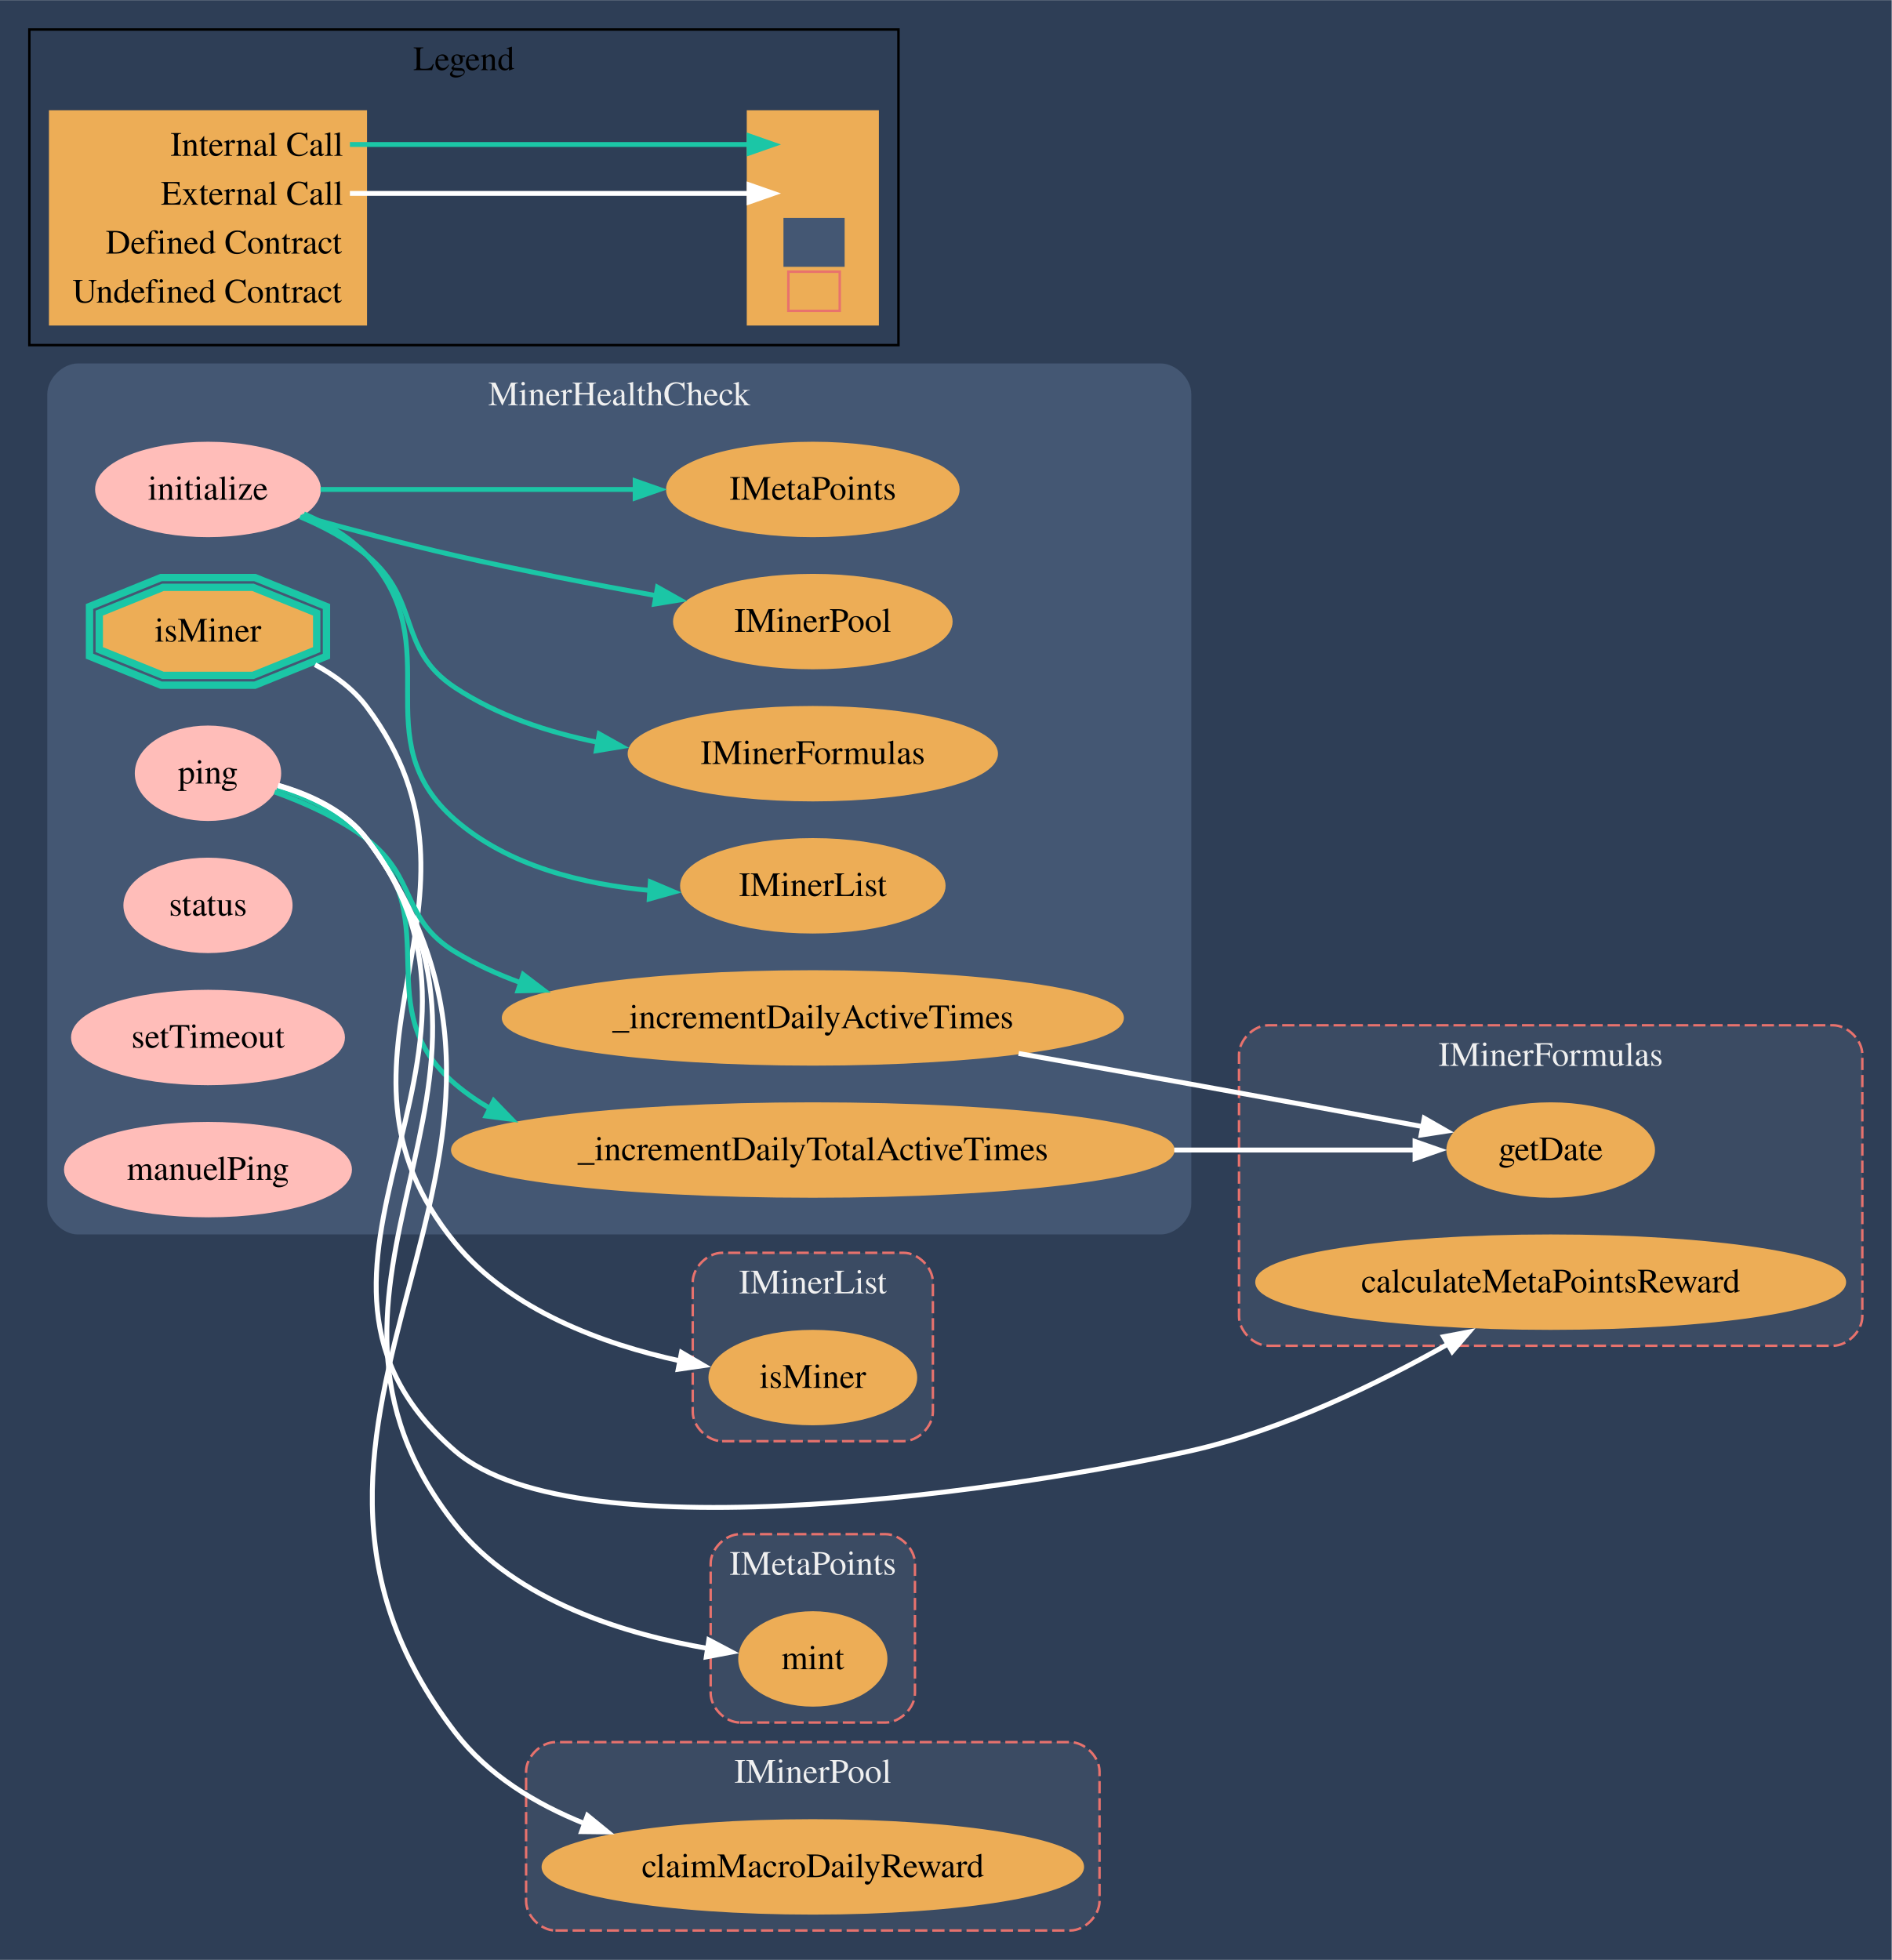
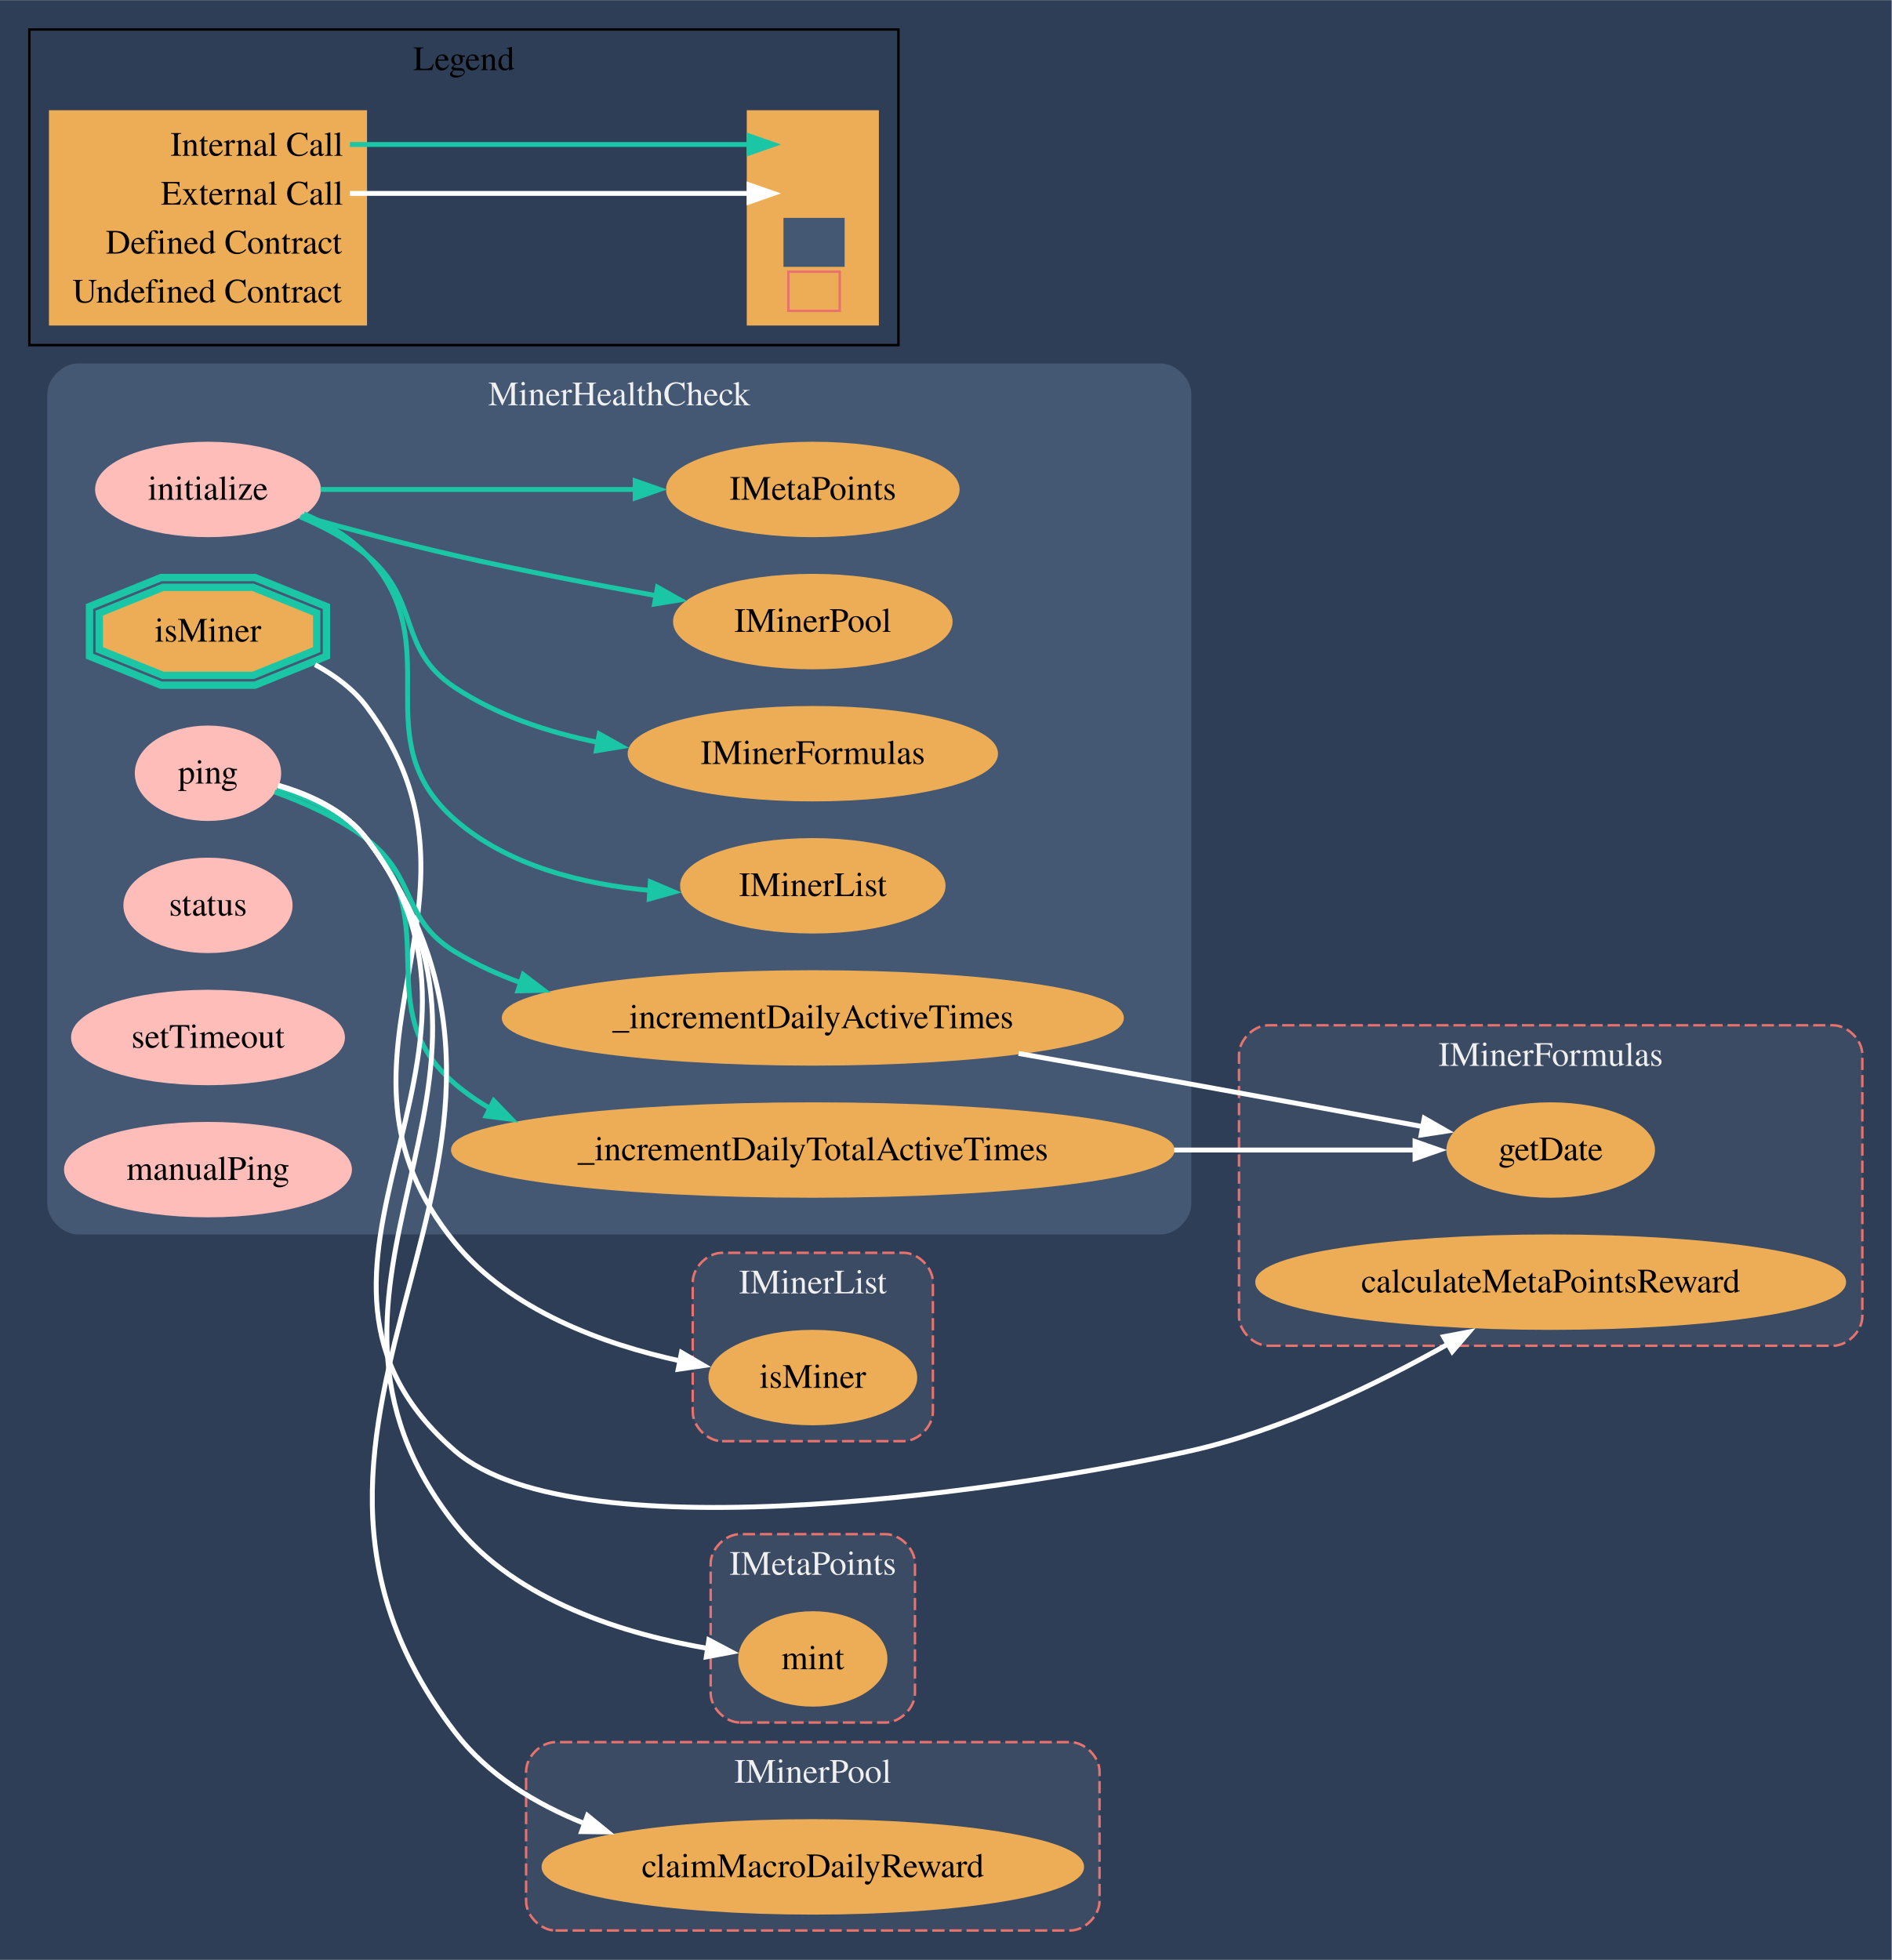
<svg xmlns="http://www.w3.org/2000/svg" width="773pt" height="801pt" viewBox="0.00 0.00 773.11 801.00">
  <g id="graph0" class="graph" transform="translate(4,797) scale(1)" data-name="G">
    <polygon fill="#2e3e56" stroke="none" points="-4,4 -4,-797 769.11,-797 769.11,4 -4,4" style="" />
    <g id="clust1" class="cluster" data-name="clusterMinerHealthCheck">
      <path fill="#445773" stroke="#445773" d="M27.83,-293C27.83,-293 470.37,-293 470.37,-293 476.37,-293 482.37,-299 482.37,-305 482.37,-305 482.37,-636 482.37,-636 482.37,-642 476.37,-648 470.37,-648 470.37,-648 27.83,-648 27.83,-648 21.83,-648 15.83,-642 15.83,-636 15.83,-636 15.83,-305 15.83,-305 15.83,-299 21.83,-293 27.83,-293" style="" />
      <text text-anchor="middle" x="249.1" y="-631.4" font-family="Times,serif" font-size="14.00" fill="#f0f0f0" style="">MinerHealthCheck</text>
    </g>
    <g id="clust2" class="cluster" data-name="clusterIMinerList">
      <path fill="#3b4b63" stroke="#e8726d" stroke-dasharray="5,2" d="M291.11,-208C291.11,-208 365.26,-208 365.26,-208 371.26,-208 377.26,-214 377.26,-220 377.26,-220 377.26,-273 377.26,-273 377.26,-279 371.26,-285 365.26,-285 365.26,-285 291.11,-285 291.11,-285 285.11,-285 279.11,-279 279.11,-273 279.11,-273 279.11,-220 279.11,-220 279.11,-214 285.11,-208 291.11,-208" style="" />
      <text text-anchor="middle" x="328.19" y="-268.4" font-family="Times,serif" font-size="14.00" fill="#f0f0f0" style="">IMinerList</text>
    </g>
    <g id="clust3" class="cluster" data-name="clusterIMinerFormulas">
      <path fill="#3b4b63" stroke="#e8726d" stroke-dasharray="5,2" d="M514.37,-247C514.37,-247 745.11,-247 745.11,-247 751.11,-247 757.11,-253 757.11,-259 757.11,-259 757.11,-366 757.11,-366 757.11,-372 751.11,-378 745.11,-378 745.11,-378 514.37,-378 514.37,-378 508.37,-378 502.37,-372 502.37,-366 502.37,-366 502.37,-259 502.37,-259 502.37,-253 508.37,-247 514.37,-247" style="" />
      <text text-anchor="middle" x="629.74" y="-361.4" font-family="Times,serif" font-size="14.00" fill="#f0f0f0" style="">IMinerFormulas</text>
    </g>
    <g id="clust4" class="cluster" data-name="clusterIMetaPoints">
      <path fill="#3b4b63" stroke="#e8726d" stroke-dasharray="5,2" d="M298.44,-93C298.44,-93 357.93,-93 357.93,-93 363.93,-93 369.93,-99 369.93,-105 369.93,-105 369.93,-158 369.93,-158 369.93,-164 363.93,-170 357.93,-170 357.93,-170 298.44,-170 298.44,-170 292.44,-170 286.44,-164 286.44,-158 286.44,-158 286.44,-105 286.44,-105 286.44,-99 292.44,-93 298.44,-93" style="" />
      <text text-anchor="middle" x="328.19" y="-153.4" font-family="Times,serif" font-size="14.00" fill="#f0f0f0" style="">IMetaPoints</text>
    </g>
    <g id="clust5" class="cluster" data-name="clusterIMinerPool">
      <path fill="#3b4b63" stroke="#e8726d" stroke-dasharray="5,2" d="M223.01,-8C223.01,-8 433.36,-8 433.36,-8 439.36,-8 445.36,-14 445.36,-20 445.36,-20 445.36,-73 445.36,-73 445.36,-79 439.36,-85 433.36,-85 433.36,-85 223.01,-85 223.01,-85 217.01,-85 211.01,-79 211.01,-73 211.01,-73 211.01,-20 211.01,-20 211.01,-14 217.01,-8 223.01,-8" style="" />
      <text text-anchor="middle" x="328.19" y="-68.4" font-family="Times,serif" font-size="14.00" fill="#f0f0f0" style="">IMinerPool</text>
    </g>
    <g id="clust6" class="cluster" data-name="cluster_01">
      <polygon fill="#2e3e56" stroke="black" points="8,-656 8,-785 363.19,-785 363.19,-656 8,-656" style="" />
      <text text-anchor="middle" x="185.59" y="-768.4" font-family="Times,serif" font-size="14.00" style="">Legend</text>
    </g>
    <g id="node1" class="node" pointer-events="visible" data-name="MinerHealthCheck.isMiner">
      <polygon fill="#edad56" stroke="#1bc6a6" stroke-width="3" points="125.43,-531.54 125.43,-546.46 99.4,-557 62.6,-557 36.57,-546.46 36.57,-531.54 62.6,-521 99.4,-521 125.43,-531.54" style="" />
      <polygon fill="none" stroke="#1bc6a6" stroke-width="3" points="129.42,-528.85 129.42,-549.15 100.18,-561 61.82,-561 32.58,-549.15 32.58,-528.85 61.82,-517 100.18,-517 129.42,-528.85" style="" />
      <text text-anchor="middle" x="81" y="-534.8" font-family="Times,serif" font-size="14.00" style="">isMiner</text>
    </g>
    <g id="node13" class="node" pointer-events="visible" data-name="IMinerList.isMiner">
      <ellipse fill="#edad56" stroke="#edad56" stroke-width="3" cx="328.19" cy="-234" rx="41.16" ry="18" style="" />
      <text text-anchor="middle" x="328.19" y="-229.8" font-family="Times,serif" font-size="14.00" style="">isMiner</text>
    </g>
    <g id="edge1" class="edge" data-name="MinerHealthCheck.isMiner-&gt;IMinerList.isMiner">
      <path fill="none" stroke="white" stroke-width="2" d="M124.76,-525.37C132.88,-521 140.53,-515.32 146,-508 205.01,-428.96 119.53,-365.34 182,-289 204.58,-261.41 242.59,-247.65 274.05,-240.79" style="" />
      <polygon fill="white" stroke="white" stroke-width="2" points="274.51,-244.26 283.66,-238.91 273.17,-237.39 274.51,-244.26" style="" />
    </g>
    <g id="node2" class="node" pointer-events="visible" data-name="MinerHealthCheck.initialize">
      <ellipse fill="#ffbdb9" stroke="#ffbdb9" stroke-width="3" cx="81" cy="-597" rx="44.64" ry="18" style="" />
      <text text-anchor="middle" x="81" y="-592.8" font-family="Times,serif" font-size="14.00" style="">initialize</text>
    </g>
    <g id="node9" class="node" pointer-events="visible" data-name="MinerHealthCheck.IMinerList">
      <ellipse fill="#edad56" stroke="#edad56" stroke-width="3" cx="328.19" cy="-435" rx="52.75" ry="18" style="" />
      <text text-anchor="middle" x="328.19" y="-430.8" font-family="Times,serif" font-size="14.00" style="">IMinerList</text>
    </g>
    <g id="edge2" class="edge" data-name="MinerHealthCheck.initialize-&gt;MinerHealthCheck.IMinerList">
      <path fill="none" stroke="#1bc6a6" stroke-width="2" d="M120.2,-587.02C129.64,-583.03 139.04,-577.52 146,-570 180.36,-532.86 143.84,-495.23 182,-462 203.7,-443.1 234.27,-435.59 261.77,-433.1" style="" />
      <polygon fill="#1bc6a6" stroke="#1bc6a6" stroke-width="2" points="261.79,-436.61 271.54,-432.47 261.34,-429.62 261.79,-436.61" style="" />
    </g>
    <g id="node10" class="node" pointer-events="visible" data-name="MinerHealthCheck.IMinerFormulas">
      <ellipse fill="#edad56" stroke="#edad56" stroke-width="3" cx="328.19" cy="-489" rx="74.17" ry="18" style="" />
      <text text-anchor="middle" x="328.19" y="-484.8" font-family="Times,serif" font-size="14.00" style="">IMinerFormulas</text>
    </g>
    <g id="edge3" class="edge" data-name="MinerHealthCheck.initialize-&gt;MinerHealthCheck.IMinerFormulas">
      <path fill="none" stroke="#1bc6a6" stroke-width="2" d="M118.61,-585.84C128.16,-581.83 138.01,-576.61 146,-570 168.23,-551.62 157.93,-531.89 182,-516 199.28,-504.6 220.1,-497.7 240.51,-493.6" style="" />
      <polygon fill="#1bc6a6" stroke="#1bc6a6" stroke-width="2" points="240.9,-497.09 250.15,-491.92 239.7,-490.19 240.9,-497.09" style="" />
    </g>
    <g id="node11" class="node" pointer-events="visible" data-name="MinerHealthCheck.IMinerPool">
      <ellipse fill="#edad56" stroke="#edad56" stroke-width="3" cx="328.19" cy="-543" rx="55.63" ry="18" style="" />
      <text text-anchor="middle" x="328.19" y="-538.8" font-family="Times,serif" font-size="14.00" style="">IMinerPool</text>
    </g>
    <g id="edge4" class="edge" data-name="MinerHealthCheck.initialize-&gt;MinerHealthCheck.IMinerPool">
      <path fill="none" stroke="#1bc6a6" stroke-width="2" d="M119.34,-586.16C138.06,-580.92 161.13,-574.75 182,-570 208.84,-563.89 238.7,-558.16 264.33,-553.56" style="" />
      <polygon fill="#1bc6a6" stroke="#1bc6a6" stroke-width="2" points="264.71,-557.05 273.94,-551.86 263.49,-550.15 264.71,-557.05" style="" />
    </g>
    <g id="node12" class="node" pointer-events="visible" data-name="MinerHealthCheck.IMetaPoints">
      <ellipse fill="#edad56" stroke="#edad56" stroke-width="3" cx="328.19" cy="-597" rx="58.49" ry="18" style="" />
      <text text-anchor="middle" x="328.19" y="-592.8" font-family="Times,serif" font-size="14.00" style="">IMetaPoints</text>
    </g>
    <g id="edge5" class="edge" data-name="MinerHealthCheck.initialize-&gt;MinerHealthCheck.IMetaPoints">
      <path fill="none" stroke="#1bc6a6" stroke-width="2" d="M126.97,-597C162.98,-597 214.16,-597 255.76,-597" style="" />
      <polygon fill="#1bc6a6" stroke="#1bc6a6" stroke-width="2" points="255.59,-600.5 265.59,-597 255.59,-593.5 255.59,-600.5" style="" />
    </g>
    <g id="node3" class="node" pointer-events="visible" data-name="MinerHealthCheck.ping">
      <ellipse fill="#ffbdb9" stroke="#ffbdb9" stroke-width="3" cx="81" cy="-481" rx="28.41" ry="18" style="" />
      <text text-anchor="middle" x="81" y="-476.8" font-family="Times,serif" font-size="14.00" style="">ping</text>
    </g>
    <g id="node7" class="node" pointer-events="visible" data-name="MinerHealthCheck._incrementDailyTotalActiveTimes">
      <ellipse fill="#edad56" stroke="#edad56" stroke-width="3" cx="328.19" cy="-327" rx="146.37" ry="18" style="" />
      <text text-anchor="middle" x="328.19" y="-322.8" font-family="Times,serif" font-size="14.00" style="">_incrementDailyTotalActiveTimes</text>
    </g>
    <g id="edge9" class="edge" data-name="MinerHealthCheck.ping-&gt;MinerHealthCheck._incrementDailyTotalActiveTimes">
      <path fill="none" stroke="#1bc6a6" stroke-width="2" d="M109.21,-474.93C121.85,-470.87 136.21,-464.33 146,-454 178.49,-419.71 146.01,-384.59 182,-354 186.46,-350.21 191.28,-346.88 196.36,-343.96" style="" />
      <polygon fill="#1bc6a6" stroke="#1bc6a6" stroke-width="2" points="197.78,-347.16 205.15,-339.55 194.64,-340.9 197.78,-347.16" style="" />
    </g>
    <g id="node8" class="node" pointer-events="visible" data-name="MinerHealthCheck._incrementDailyActiveTimes">
      <ellipse fill="#edad56" stroke="#edad56" stroke-width="3" cx="328.19" cy="-381" rx="125.61" ry="18" style="" />
      <text text-anchor="middle" x="328.19" y="-376.8" font-family="Times,serif" font-size="14.00" style="">_incrementDailyActiveTimes</text>
    </g>
    <g id="edge8" class="edge" data-name="MinerHealthCheck.ping-&gt;MinerHealthCheck._incrementDailyActiveTimes">
      <path fill="none" stroke="#1bc6a6" stroke-width="2" d="M108.2,-473.35C120.46,-468.95 134.79,-462.57 146,-454 166.62,-438.23 159.8,-421.47 182,-408 190.4,-402.9 199.54,-398.73 209.01,-395.31" style="" />
      <polygon fill="#1bc6a6" stroke="#1bc6a6" stroke-width="2" points="209.83,-398.73 218.26,-392.31 207.67,-392.07 209.83,-398.73" style="" />
    </g>
    <g id="node14" class="node" pointer-events="visible" data-name="IMinerFormulas.calculateMetaPointsReward">
      <ellipse fill="#edad56" stroke="#edad56" stroke-width="3" cx="629.74" cy="-273" rx="119.24" ry="18" style="" />
      <text text-anchor="middle" x="629.74" y="-268.8" font-family="Times,serif" font-size="14.00" style="">calculateMetaPointsReward</text>
    </g>
    <g id="edge6" class="edge" data-name="MinerHealthCheck.ping-&gt;IMinerFormulas.calculateMetaPointsReward">
      <path fill="none" stroke="white" stroke-width="2" d="M109.84,-475.84C122.79,-471.99 137.23,-465.36 146,-454 214.59,-365.13 97.15,-277.5 182,-204 232.45,-160.29 417.24,-189.42 482.37,-204 520.08,-212.44 559.52,-231.73 587.95,-247.78" style="" />
      <polygon fill="white" stroke="white" stroke-width="2" points="586.01,-250.7 596.42,-252.67 589.51,-244.64 586.01,-250.7" style="" />
    </g>
    <g id="node16" class="node" pointer-events="visible" data-name="IMetaPoints.mint">
      <ellipse fill="#edad56" stroke="#edad56" stroke-width="3" cx="328.19" cy="-119" rx="28.99" ry="18" style="" />
      <text text-anchor="middle" x="328.19" y="-114.8" font-family="Times,serif" font-size="14.00" style="">mint</text>
    </g>
    <g id="edge7" class="edge" data-name="MinerHealthCheck.ping-&gt;IMetaPoints.mint">
      <path fill="none" stroke="white" stroke-width="2" d="M109.58,-475.99C122.64,-472.18 137.25,-465.52 146,-454 221.9,-354.1 104.26,-272.48 182,-174 206.92,-142.44 252.1,-128.98 285.47,-123.25" style="" />
      <polygon fill="white" stroke="white" stroke-width="2" points="285.7,-126.76 295.07,-121.8 284.66,-119.83 285.7,-126.76" style="" />
    </g>
    <g id="node17" class="node" pointer-events="visible" data-name="IMinerPool.claimMacroDailyReward">
      <ellipse fill="#edad56" stroke="#edad56" stroke-width="3" cx="328.19" cy="-34" rx="109.35" ry="18" style="" />
      <text text-anchor="middle" x="328.19" y="-29.8" font-family="Times,serif" font-size="14.00" style="">claimMacroDailyReward</text>
    </g>
    <g id="edge10" class="edge" data-name="MinerHealthCheck.ping-&gt;IMinerPool.claimMacroDailyReward">
      <path fill="none" stroke="white" stroke-width="2" d="M109.73,-476.1C122.82,-472.31 137.42,-465.65 146,-454 242.69,-322.76 82.9,-218.42 182,-89 195.29,-71.65 214.72,-59.77 235.08,-51.64" style="" />
      <polygon fill="white" stroke="white" stroke-width="2" points="236.08,-55 244.29,-48.3 233.69,-48.42 236.08,-55" style="" />
    </g>
    <g id="node4" class="node" pointer-events="visible" data-name="MinerHealthCheck.status">
      <ellipse fill="#ffbdb9" stroke="#ffbdb9" stroke-width="3" cx="81" cy="-427" rx="33.07" ry="18" style="" />
      <text text-anchor="middle" x="81" y="-422.8" font-family="Times,serif" font-size="14.00" style="">status</text>
    </g>
    <g id="node5" class="node" pointer-events="visible" data-name="MinerHealthCheck.setTimeout">
      <ellipse fill="#ffbdb9" stroke="#ffbdb9" stroke-width="3" cx="81" cy="-373" rx="54.47" ry="18" style="" />
      <text text-anchor="middle" x="81" y="-368.8" font-family="Times,serif" font-size="14.00" style="">setTimeout</text>
    </g>
-     <g id="node6" class="node" pointer-events="visible" data-name="MinerHealthCheck.manuelPing">
+     <g id="node6" class="node" pointer-events="visible" data-name="MinerHealthCheck.manualPing">
      <ellipse fill="#ffbdb9" stroke="#ffbdb9" stroke-width="3" cx="81" cy="-319" rx="57.34" ry="18" style="" />
-       <text text-anchor="middle" x="81" y="-314.8" font-family="Times,serif" font-size="14.00" style="">manuelPing</text>
+       <text text-anchor="middle" x="81" y="-314.8" font-family="Times,serif" font-size="14.00" style="">manualPing</text>
    </g>
    <g id="node15" class="node" pointer-events="visible" data-name="IMinerFormulas.getDate">
      <ellipse fill="#edad56" stroke="#edad56" stroke-width="3" cx="629.74" cy="-327" rx="41.13" ry="18" style="" />
      <text text-anchor="middle" x="629.74" y="-322.8" font-family="Times,serif" font-size="14.00" style="">getDate</text>
    </g>
    <g id="edge11" class="edge" data-name="MinerHealthCheck._incrementDailyTotalActiveTimes-&gt;IMinerFormulas.getDate">
      <path fill="none" stroke="white" stroke-width="2" d="M475.89,-327C511.21,-327 546.76,-327 574.68,-327" style="" />
      <polygon fill="white" stroke="white" stroke-width="2" points="574.31,-330.5 584.31,-327 574.31,-323.5 574.31,-330.5" style="" />
    </g>
    <g id="edge12" class="edge" data-name="MinerHealthCheck._incrementDailyActiveTimes-&gt;IMinerFormulas.getDate">
      <path fill="none" stroke="white" stroke-width="2" d="M412.29,-366.48C435.02,-362.47 459.65,-358.1 482.37,-354 513.99,-348.3 549.41,-341.77 577.49,-336.56" style="" />
      <polygon fill="white" stroke="white" stroke-width="2" points="578.07,-340.01 587.26,-334.74 576.79,-333.13 578.07,-340.01" style="" />
    </g>
    <g id="node18" class="node" pointer-events="visible" data-name="key">
      <polygon fill="#edad56" stroke="none" stroke-width="3" points="146,-752 16,-752 16,-664 146,-664 146,-752" style="" />
      <text text-anchor="start" x="65.64" y="-733.4" font-family="Times,serif" font-size="14.00" style="">Internal Call</text>
      <text text-anchor="start" x="61.75" y="-713.4" font-family="Times,serif" font-size="14.00" style="">External Call</text>
      <text text-anchor="start" x="39.2" y="-693.4" font-family="Times,serif" font-size="14.00" style="">Defined Contract</text>
      <text text-anchor="start" x="25.6" y="-673.4" font-family="Times,serif" font-size="14.00" style="">Undefined Contract</text>
    </g>
    <g id="node19" class="node" pointer-events="visible" data-name="key2">
      <polygon fill="#edad56" stroke="none" stroke-width="3" points="355.19,-752 301.19,-752 301.19,-664 355.19,-664 355.19,-752" style="" />
      <text text-anchor="start" x="318.19" y="-733.4" font-family="Times,serif" font-size="14.00" style="">   </text>
      <text text-anchor="start" x="318.19" y="-713.4" font-family="Times,serif" font-size="14.00" style="">   </text>
      <polygon fill="#445773" stroke="none" points="316.19,-688 316.19,-708 341.19,-708 341.19,-688 316.19,-688" style="" />
      <text text-anchor="start" x="318.19" y="-693.4" font-family="Times,serif" font-size="14.00" style="">   </text>
      <polygon fill="none" stroke="#e8726d" points="318.19,-670 318.19,-686 339.19,-686 339.19,-670 318.19,-670" style="" />
    </g>
    <g id="edge13" class="edge" data-name="key-&gt;key2">
      <path fill="none" stroke="#1bc6a6" stroke-width="2" d="M139,-738C212.87,-738 234.48,-738 302.42,-738" style="" />
      <polygon fill="#1bc6a6" stroke="#1bc6a6" stroke-width="2" points="302.16,-741.5 312.16,-738 302.16,-734.5 302.16,-741.5" style="" />
    </g>
    <g id="edge14" class="edge" data-name="key-&gt;key2">
      <path fill="none" stroke="white" stroke-width="2" d="M139,-718C212.87,-718 234.48,-718 302.42,-718" style="" />
      <polygon fill="white" stroke="white" stroke-width="2" points="302.16,-721.5 312.16,-718 302.16,-714.5 302.16,-721.5" style="" />
    </g>
  </g>
</svg>
